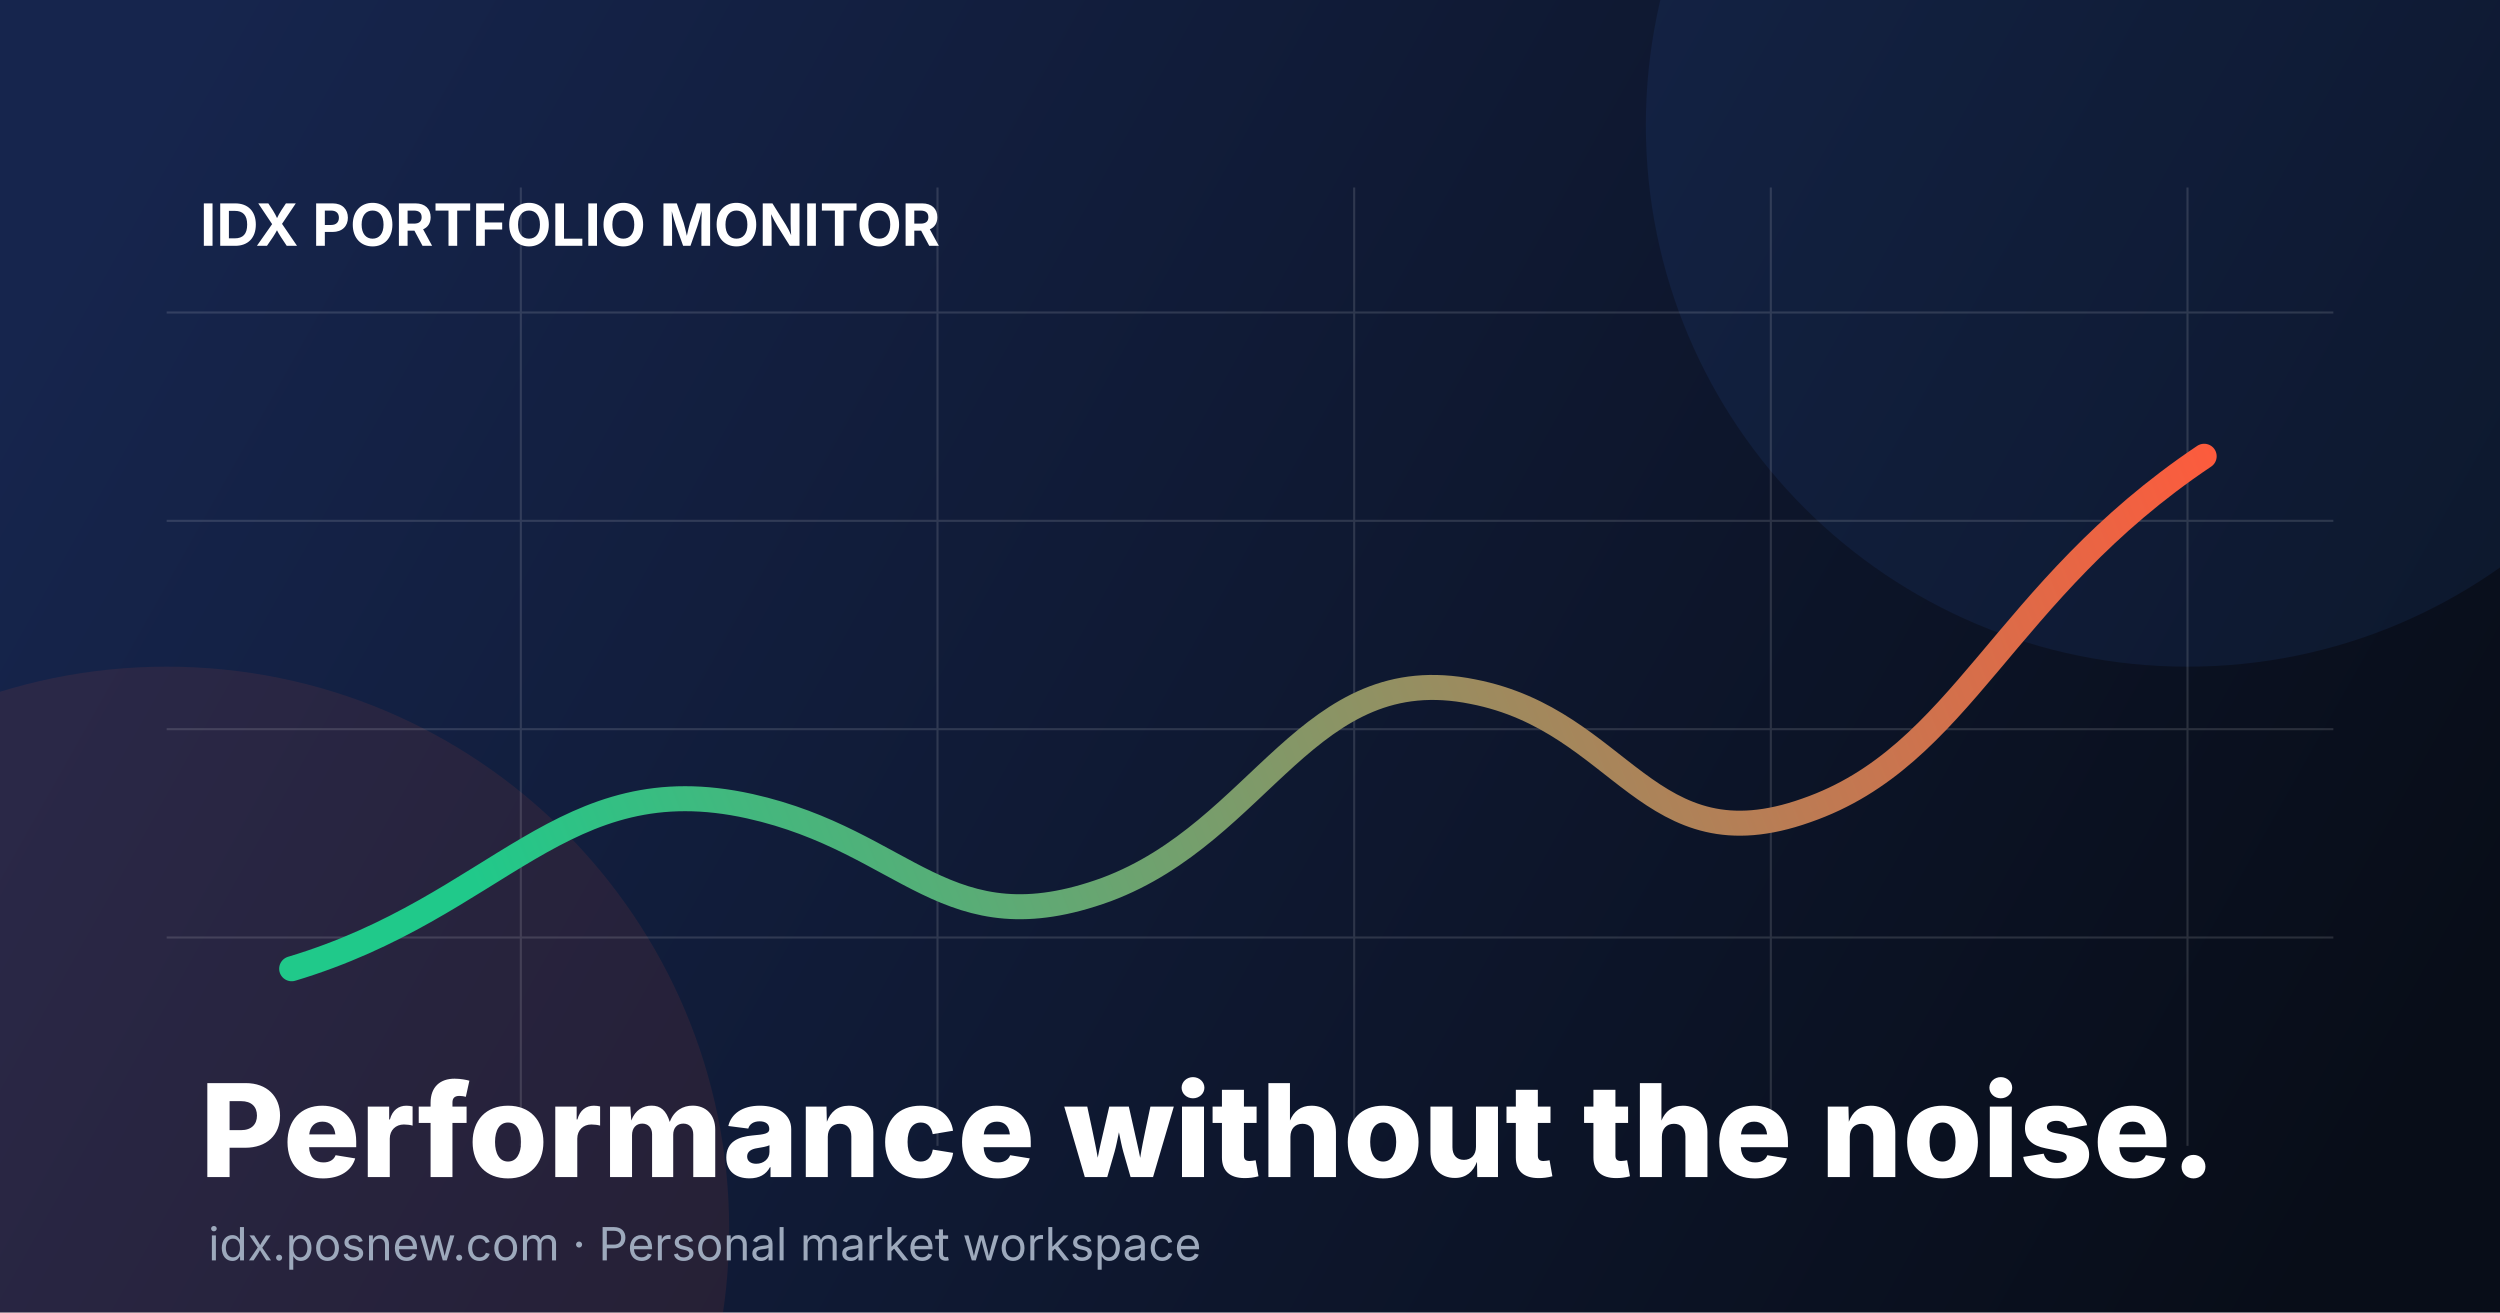
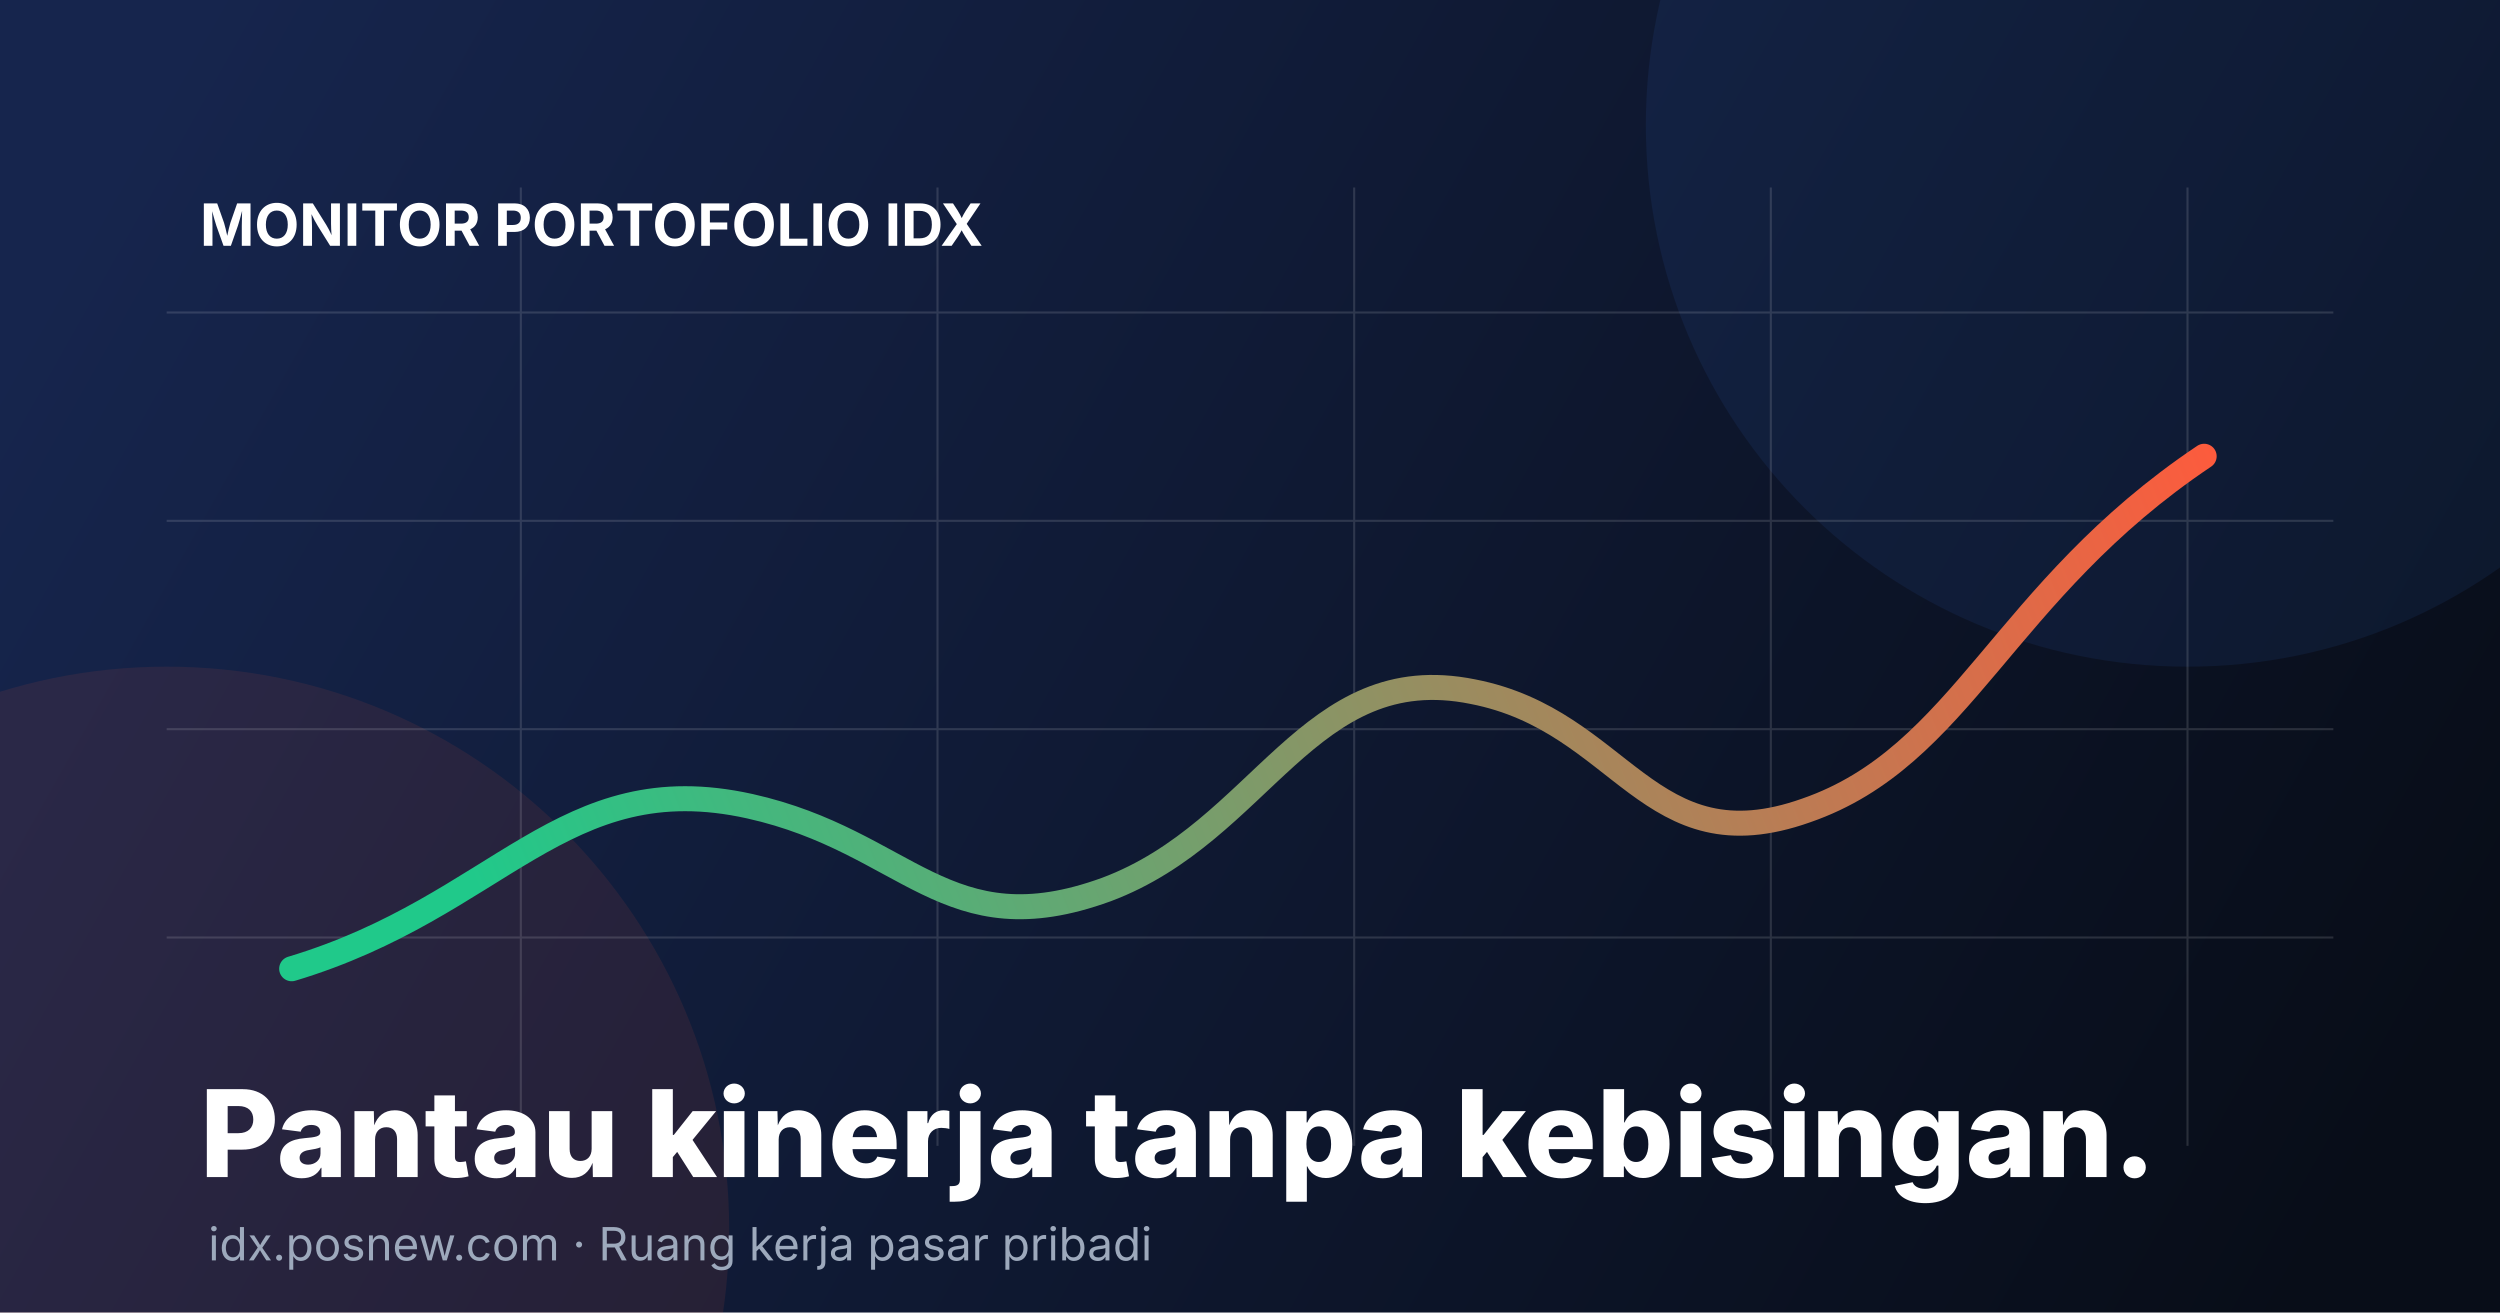
<svg xmlns="http://www.w3.org/2000/svg" width="1200" height="630" viewBox="0 0 1200 630">
  <defs>
    <linearGradient id="bg" x1="80" y1="30" x2="1110" y2="610" gradientUnits="userSpaceOnUse">
      <stop stop-color="#16254d" />
      <stop offset="1" stop-color="#080d18" />
    </linearGradient>
    <linearGradient id="line" x1="250" y1="480" x2="1050" y2="160" gradientUnits="userSpaceOnUse">
      <stop stop-color="#20c98a" />
      <stop offset="1" stop-color="#ff5a3c" />
    </linearGradient>
  </defs>
  <rect width="1200" height="630" fill="url(#bg)" />
  <circle cx="1050" cy="60" r="260" fill="#3976e8" opacity=".09" />
  <circle cx="80" cy="590" r="270" fill="#ff5a3c" opacity=".09" />
  <g opacity=".13" stroke="#fff">
    <path d="M80 150h1040M80 250h1040M80 350h1040M80 450h1040" />
    <path d="M250 90v460M450 90v460M650 90v460M850 90v460M1050 90v460" />
  </g>
  <path d="M140 465c100-30 130-98 220-78 76 17 94 68 171 40 75-28 97-111 176-95 72 14 84 84 160 57 75-26 94-105 191-170" fill="none" stroke="url(#line)" stroke-width="12" stroke-linecap="round" />
  <g fill="#fff">
-     <text x="96" y="118" font-family="Inter,Arial,sans-serif" font-size="28" font-weight="700">IDX PORTFOLIO MONITOR</text>
-     <text x="96" y="565" font-family="Inter,Arial,sans-serif" font-size="62" font-weight="800">Performance without the noise.</text>
+     <text x="96" y="118" font-family="Inter,Arial,sans-serif" font-size="28" font-weight="700">MONITOR PORTOFOLIO IDX</text>
+     <text x="96" y="565" font-family="Inter,Arial,sans-serif" font-size="58" font-weight="800">Pantau kinerja tanpa kebisingan.</text>
  </g>
-   <text x="100" y="605" fill="#9da9bc" font-family="Inter,Arial,sans-serif" font-size="22">idx.posnew.com · Personal market workspace</text>
+   <text x="100" y="605" fill="#9da9bc" font-family="Inter,Arial,sans-serif" font-size="22">idx.posnew.com · Ruang kerja pasar pribadi</text>
</svg>
